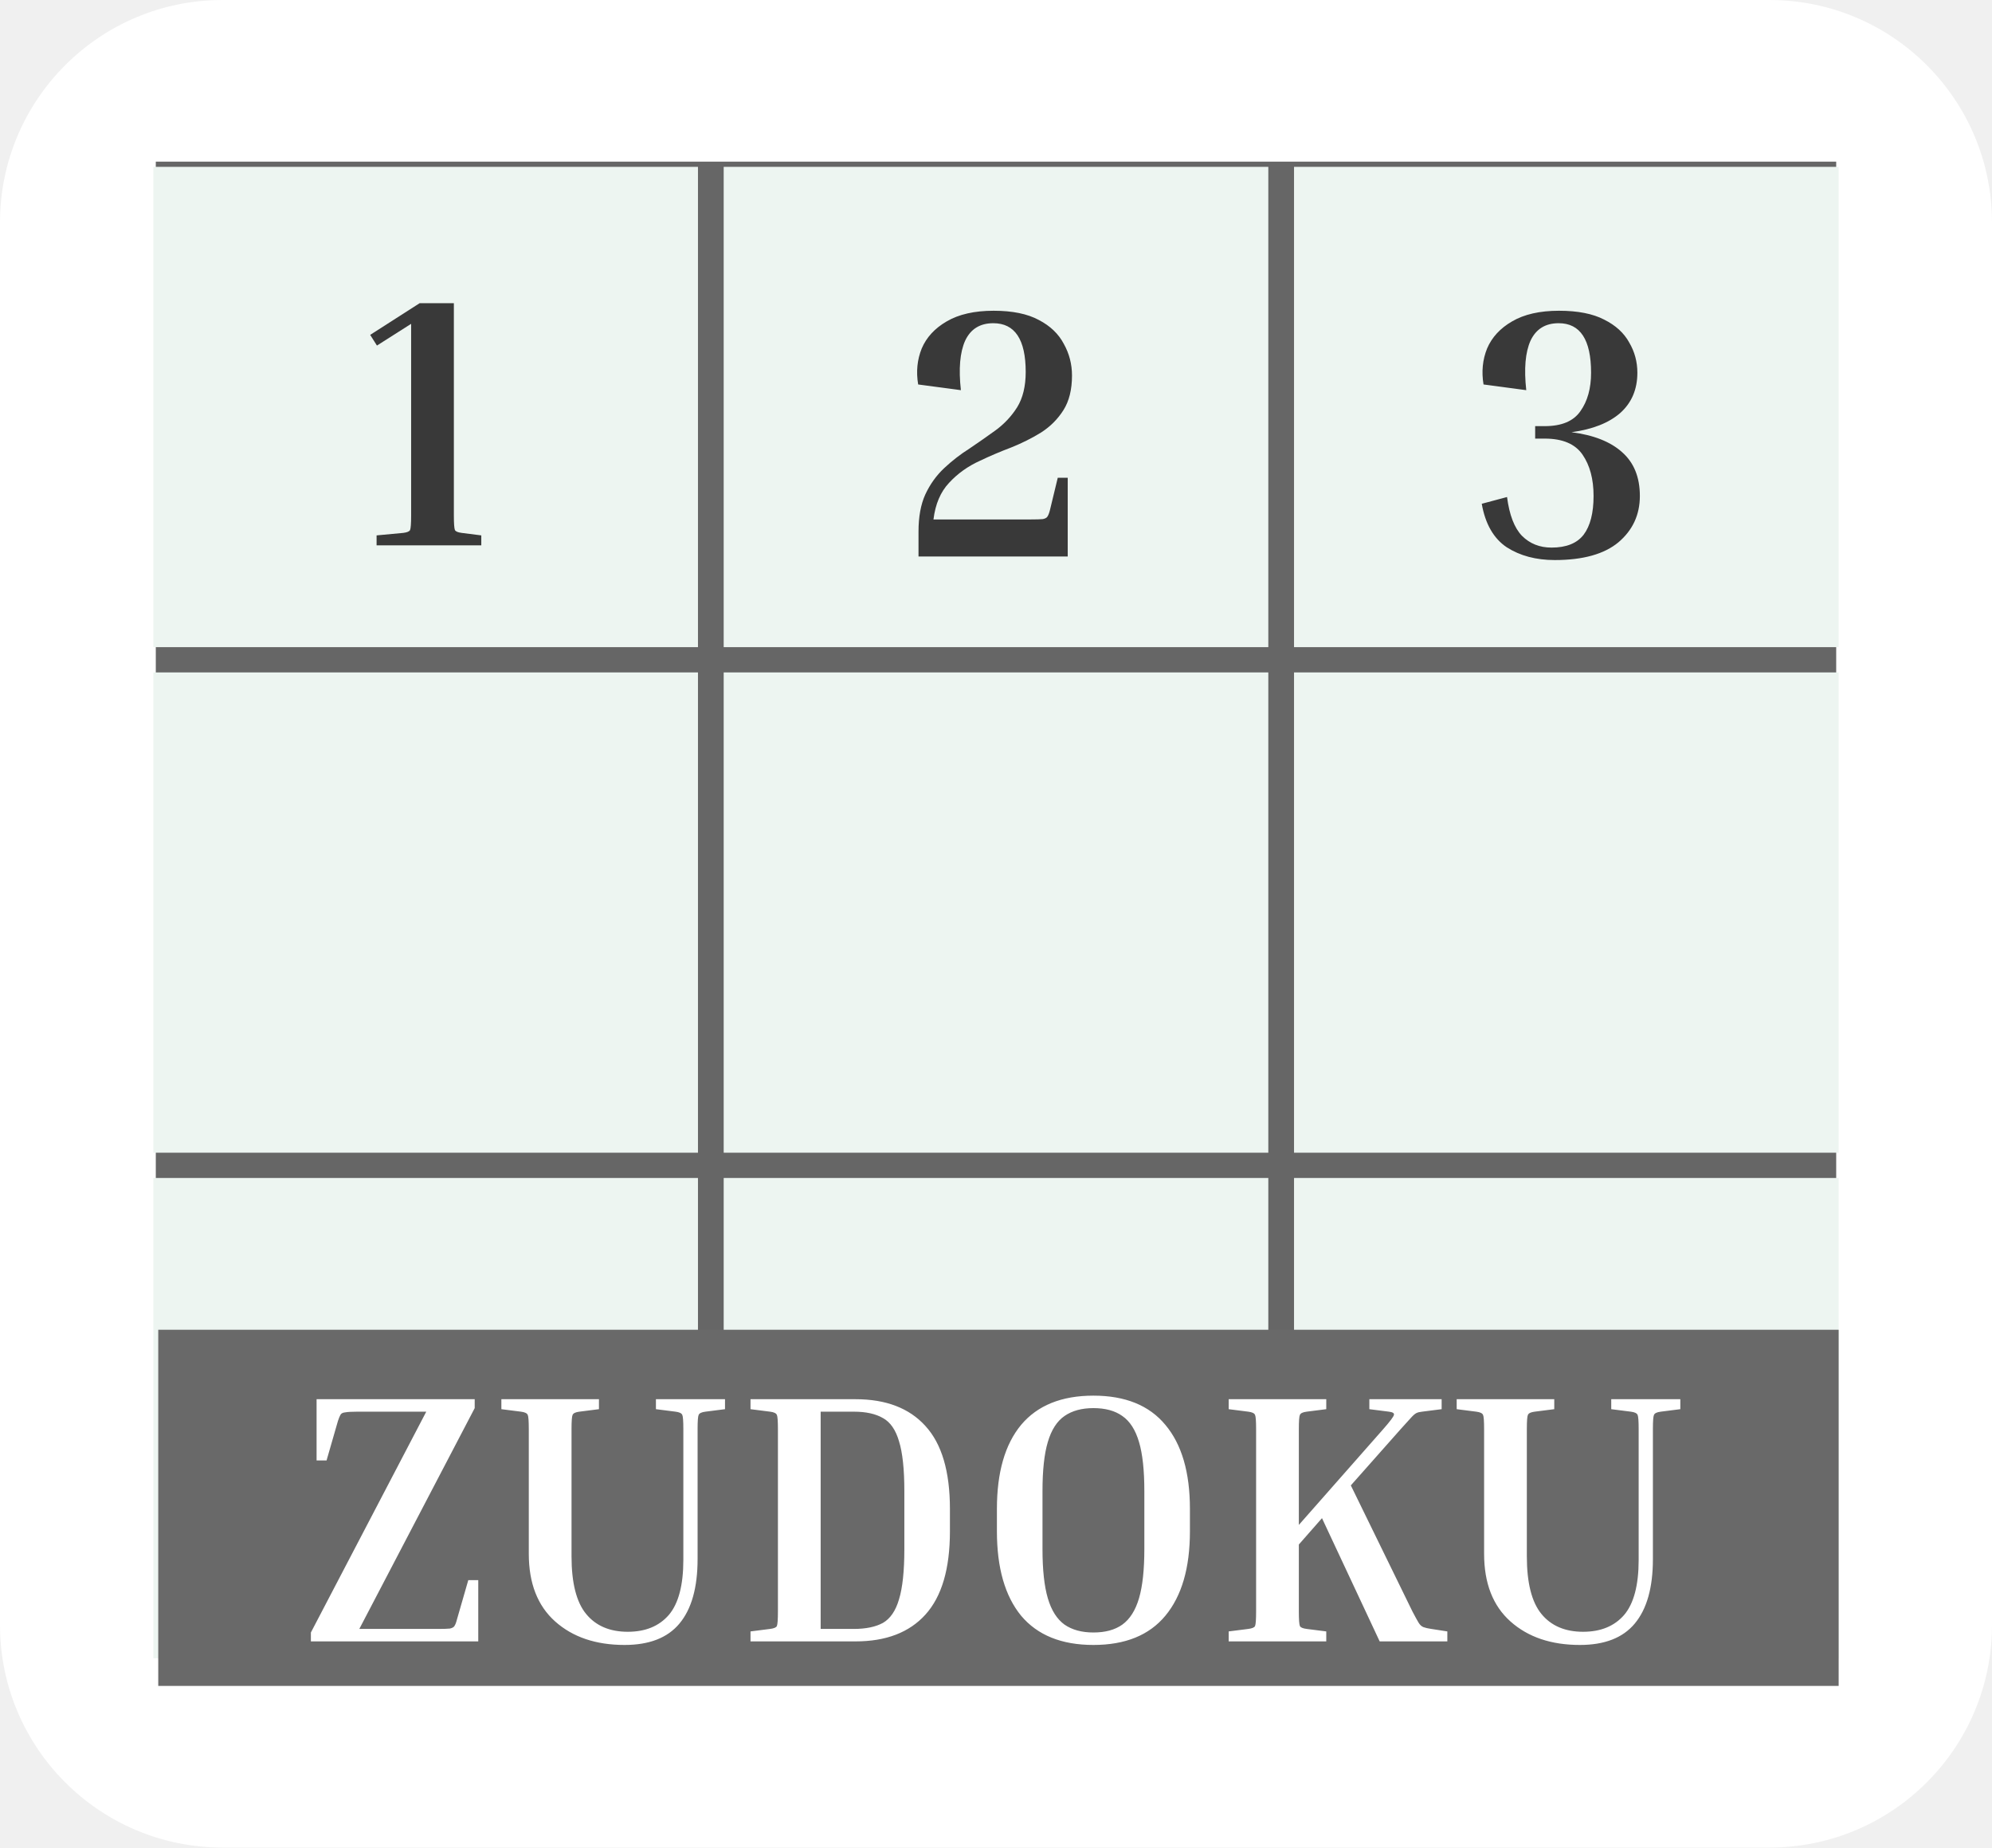
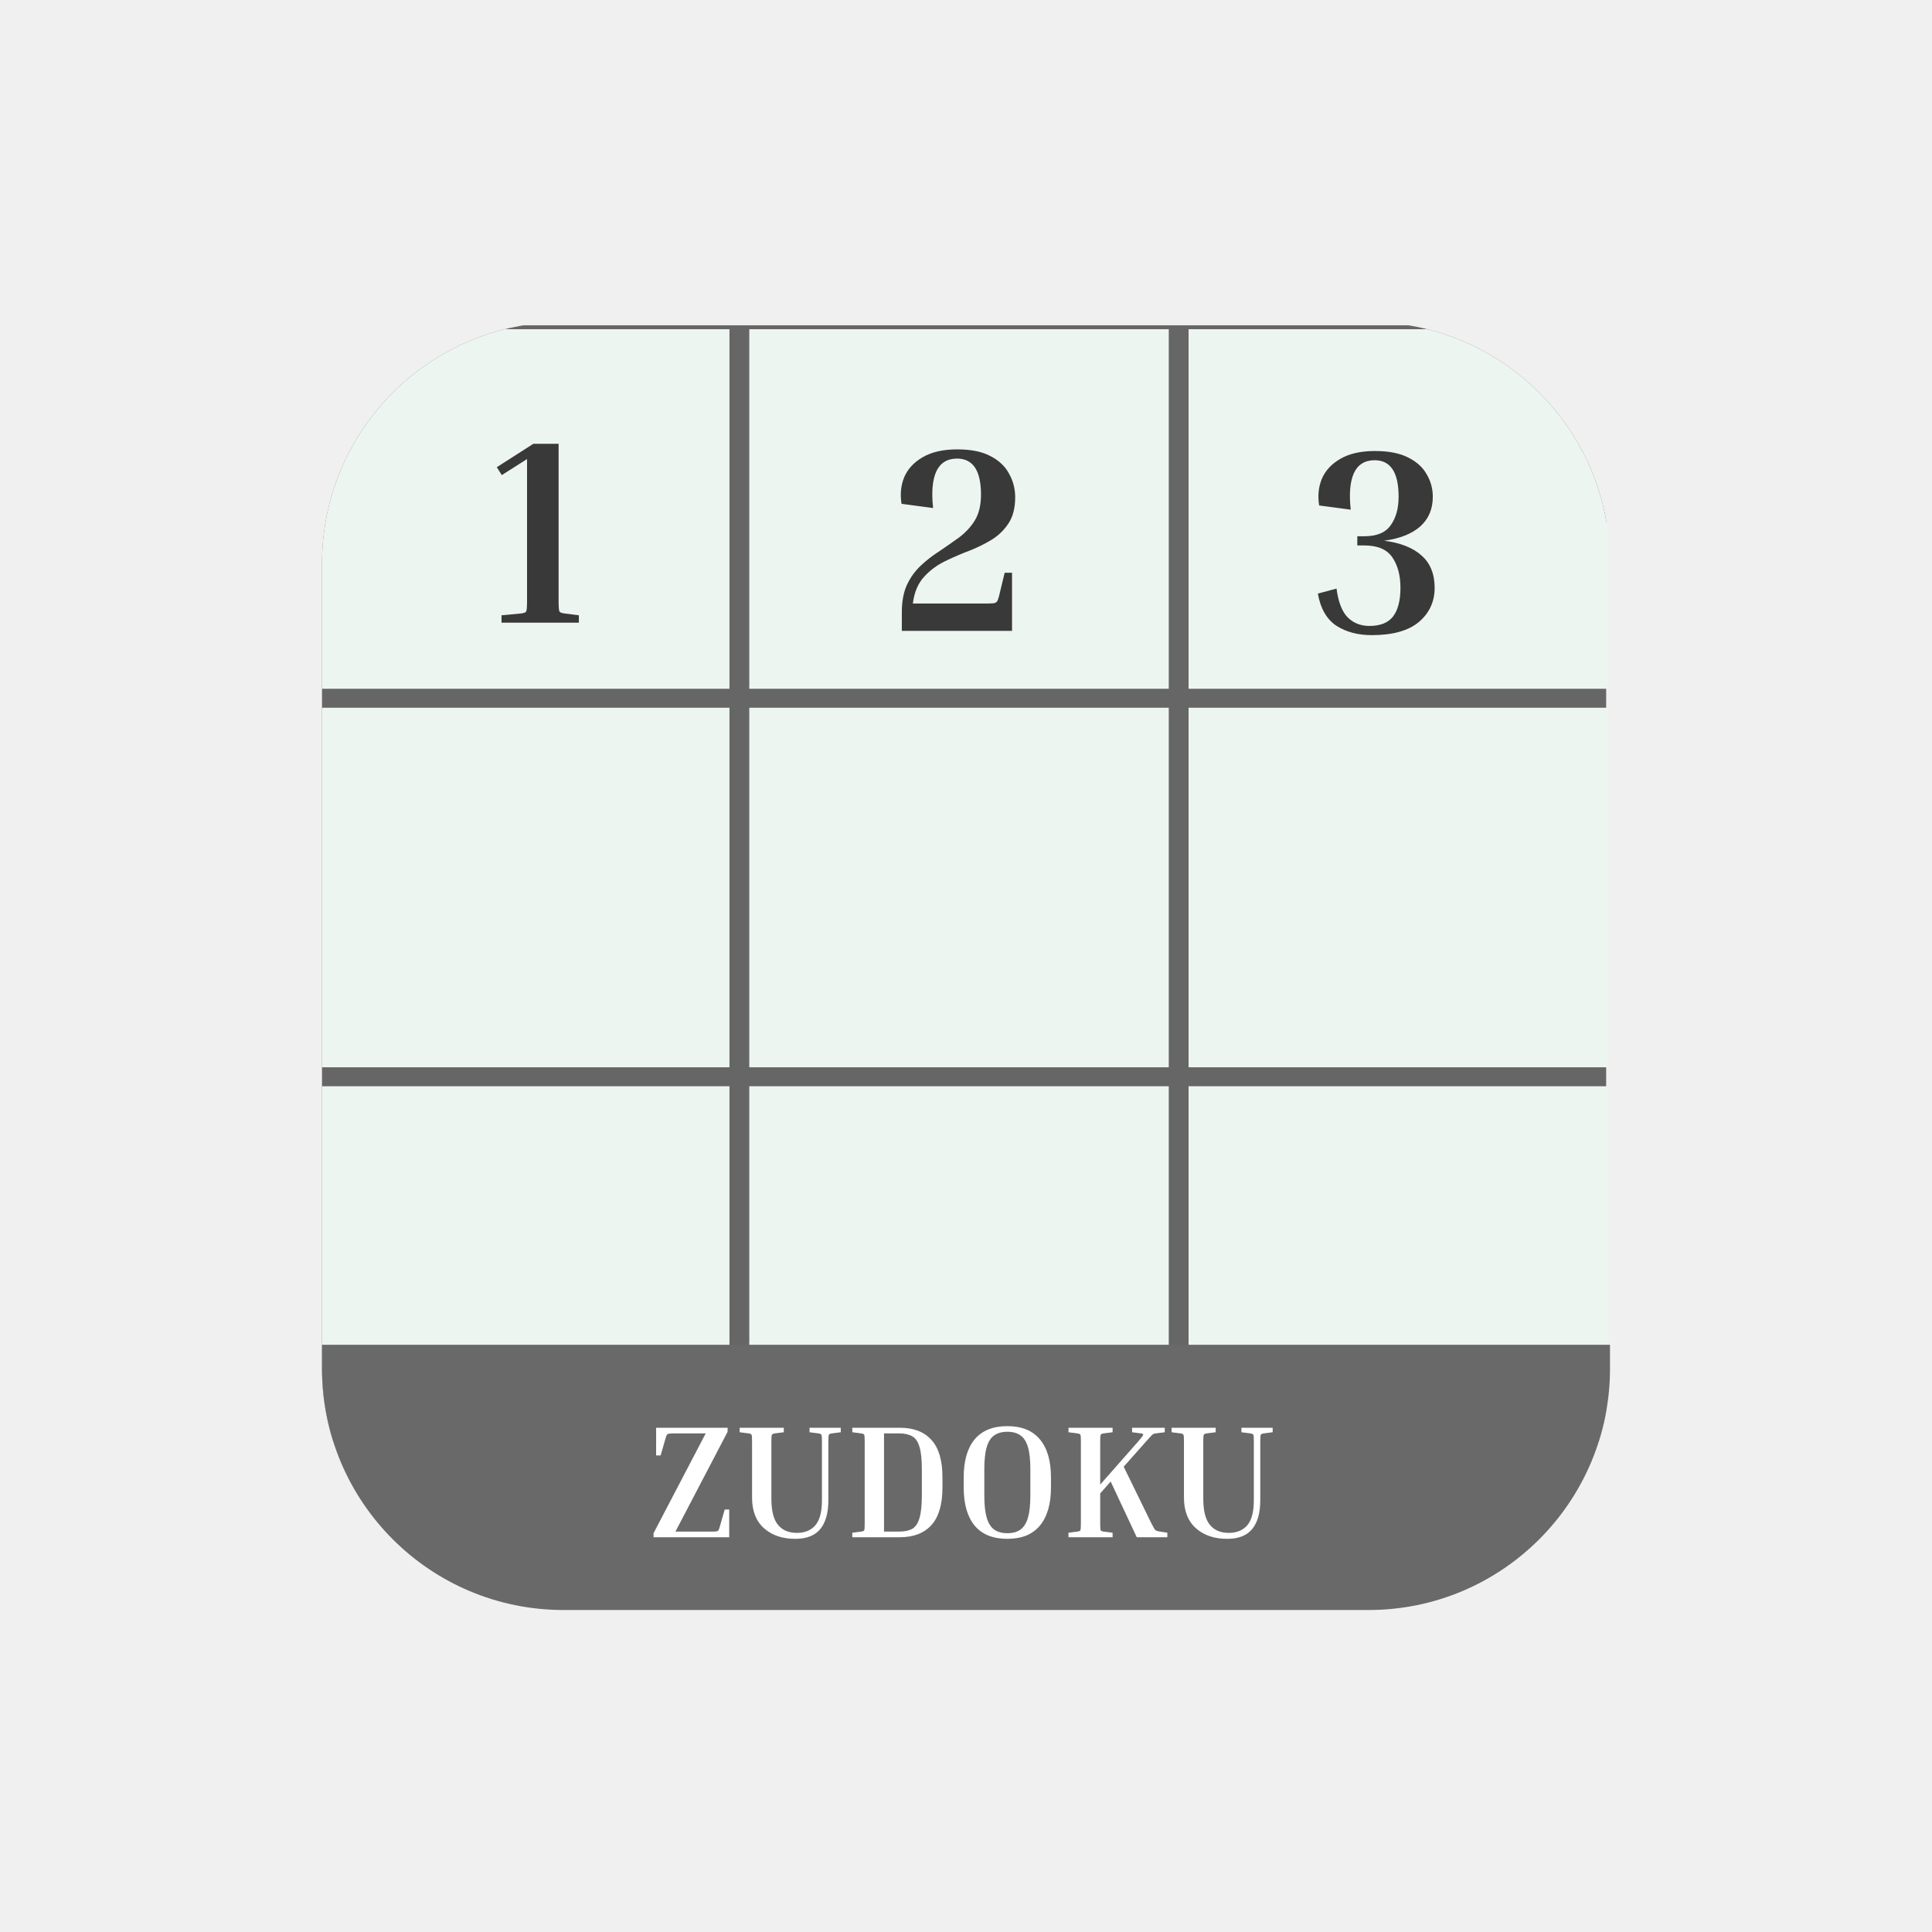
- <svg xmlns="http://www.w3.org/2000/svg" width="179" height="166" viewBox="0 0 179 166" fill="none">
-   <rect width="179" height="166" rx="20" fill="white" />
-   <rect x="14" y="14.523" width="151" height="134" fill="#666666" />
-   <rect x="13.78" y="14.992" width="48.939" height="43.153" fill="#EDF5F1" />
-   <rect x="65.031" y="14.992" width="48.939" height="43.153" fill="#EDF5F1" />
-   <rect x="116.281" y="14.992" width="48.939" height="43.153" fill="#EDF5F1" />
-   <rect x="13.78" y="60.416" width="48.939" height="43.153" fill="#EDF5F1" />
-   <rect x="65.031" y="60.416" width="48.939" height="43.153" fill="#EDF5F1" />
-   <rect x="116.281" y="60.416" width="48.939" height="43.153" fill="#EDF5F1" />
-   <rect x="13.78" y="105.84" width="48.939" height="43.153" fill="#EDF5F1" />
-   <rect x="65.031" y="105.84" width="48.939" height="43.153" fill="#EDF5F1" />
-   <rect x="116.281" y="105.84" width="48.939" height="43.153" fill="#EDF5F1" />
-   <rect width="151" height="32" transform="translate(14.2203 119.477)" fill="#696969" />
-   <path d="M42.08 141.973H42.976V147.477H27.936V146.677L38.304 126.837H32.096C31.606 126.837 31.243 126.858 31.008 126.901C30.795 126.922 30.656 126.997 30.592 127.125C30.528 127.231 30.454 127.413 30.368 127.669L29.344 131.221H28.448V125.717H42.656V126.517L32.288 146.357H39.328C39.84 146.357 40.203 146.346 40.416 146.325C40.63 146.282 40.768 146.207 40.832 146.101C40.918 145.973 40.992 145.781 41.056 145.525L42.08 141.973ZM58.941 126.613V125.717H65.149V126.613L63.389 126.837C63.048 126.879 62.845 126.975 62.781 127.125C62.717 127.253 62.685 127.679 62.685 128.405V140.085C62.685 142.645 62.141 144.575 61.053 145.877C59.986 147.157 58.344 147.797 56.125 147.797C53.544 147.797 51.464 147.093 49.885 145.685C48.306 144.277 47.517 142.25 47.517 139.605V128.405C47.517 127.679 47.485 127.253 47.421 127.125C47.357 126.975 47.154 126.879 46.813 126.837L45.053 126.613V125.717H53.821V126.613L52.061 126.837C51.72 126.879 51.517 126.975 51.453 127.125C51.389 127.253 51.357 127.679 51.357 128.405V139.829C51.357 142.218 51.794 143.946 52.669 145.013C53.544 146.079 54.792 146.613 56.413 146.613C57.992 146.613 59.218 146.111 60.093 145.109C60.968 144.085 61.405 142.431 61.405 140.149V128.405C61.405 127.679 61.373 127.253 61.309 127.125C61.245 126.975 61.042 126.879 60.701 126.837L58.941 126.613ZM67.44 126.613V125.717H76.88C79.611 125.717 81.701 126.517 83.152 128.117C84.624 129.717 85.36 132.202 85.36 135.573V137.589C85.36 140.959 84.624 143.455 83.152 145.077C81.701 146.677 79.611 147.477 76.88 147.477H67.44V146.581L69.2 146.357C69.541 146.314 69.744 146.229 69.808 146.101C69.872 145.951 69.904 145.514 69.904 144.789V128.405C69.904 127.679 69.872 127.253 69.808 127.125C69.744 126.975 69.541 126.879 69.2 126.837L67.44 126.613ZM76.72 126.837H73.744V146.357H76.72C77.808 146.357 78.683 146.175 79.344 145.813C80.005 145.429 80.485 144.725 80.784 143.701C81.104 142.655 81.264 141.151 81.264 139.189V133.973C81.264 132.01 81.104 130.517 80.784 129.493C80.485 128.469 80.005 127.775 79.344 127.413C78.683 127.029 77.808 126.837 76.72 126.837ZM106.926 135.573V137.589C106.926 140.874 106.19 143.402 104.718 145.173C103.268 146.922 101.113 147.797 98.254 147.797C95.396 147.797 93.23 146.922 91.758 145.173C90.308 143.402 89.582 140.874 89.582 137.589V135.573C89.582 132.287 90.308 129.77 91.758 128.021C93.23 126.271 95.396 125.397 98.254 125.397C101.113 125.397 103.268 126.271 104.718 128.021C106.19 129.77 106.926 132.287 106.926 135.573ZM102.83 133.973C102.83 132.095 102.67 130.623 102.35 129.557C102.03 128.469 101.529 127.69 100.846 127.221C100.185 126.751 99.321 126.517 98.254 126.517C97.209 126.517 96.345 126.751 95.662 127.221C94.98 127.69 94.478 128.469 94.158 129.557C93.838 130.623 93.678 132.095 93.678 133.973V139.189C93.678 141.045 93.838 142.517 94.158 143.605C94.478 144.693 94.98 145.482 95.662 145.973C96.345 146.442 97.209 146.677 98.254 146.677C99.321 146.677 100.185 146.442 100.846 145.973C101.529 145.482 102.03 144.693 102.35 143.605C102.67 142.517 102.83 141.045 102.83 139.189V133.973ZM110.409 126.613V125.717H119.177V126.613L117.417 126.837C117.076 126.879 116.873 126.975 116.809 127.125C116.745 127.253 116.713 127.679 116.713 128.405V137.013L124.297 128.405C124.916 127.701 125.236 127.274 125.257 127.125C125.3 126.975 125.15 126.879 124.809 126.837L123.049 126.613V125.717H129.545V126.613L127.785 126.837C127.572 126.858 127.401 126.901 127.273 126.965C127.145 127.029 126.985 127.167 126.793 127.381C126.601 127.594 126.292 127.935 125.865 128.405L121.385 133.461L126.921 144.789C127.156 145.237 127.337 145.567 127.465 145.781C127.593 145.994 127.742 146.133 127.913 146.197C128.084 146.261 128.318 146.314 128.617 146.357L130.057 146.581V147.477H123.977L118.793 136.405L116.713 138.773V144.789C116.713 145.514 116.745 145.951 116.809 146.101C116.873 146.229 117.076 146.314 117.417 146.357L119.177 146.581V147.477H110.409V146.581L112.169 146.357C112.51 146.314 112.713 146.229 112.777 146.101C112.841 145.951 112.873 145.514 112.873 144.789V128.405C112.873 127.679 112.841 127.253 112.777 127.125C112.713 126.975 112.51 126.879 112.169 126.837L110.409 126.613ZM144.785 126.613V125.717H150.993V126.613L149.233 126.837C148.892 126.879 148.689 126.975 148.625 127.125C148.561 127.253 148.529 127.679 148.529 128.405V140.085C148.529 142.645 147.985 144.575 146.897 145.877C145.83 147.157 144.188 147.797 141.969 147.797C139.388 147.797 137.308 147.093 135.729 145.685C134.15 144.277 133.361 142.25 133.361 139.605V128.405C133.361 127.679 133.329 127.253 133.265 127.125C133.201 126.975 132.998 126.879 132.657 126.837L130.897 126.613V125.717H139.665V126.613L137.905 126.837C137.564 126.879 137.361 126.975 137.297 127.125C137.233 127.253 137.201 127.679 137.201 128.405V139.829C137.201 142.218 137.638 143.946 138.513 145.013C139.388 146.079 140.636 146.613 142.257 146.613C143.836 146.613 145.062 146.111 145.937 145.109C146.812 144.085 147.249 142.431 147.249 140.149V128.405C147.249 127.679 147.217 127.253 147.153 127.125C147.089 126.975 146.886 126.879 146.545 126.837L144.785 126.613Z" fill="white" />
-   <path d="M33.264 30.088L37.712 27.24H40.784V46.312C40.784 47.037 40.816 47.475 40.88 47.624C40.944 47.752 41.147 47.837 41.488 47.88L43.248 48.104V49H33.84V48.104L36.24 47.88C36.582 47.837 36.784 47.752 36.848 47.624C36.912 47.475 36.944 47.037 36.944 46.312V29.096L33.872 31.048L33.264 30.088Z" fill="#393939" />
-   <path d="M95.049 42.928H95.945V50H82.537V47.76C82.537 46.437 82.739 45.328 83.145 44.432C83.571 43.515 84.137 42.725 84.841 42.064C85.545 41.403 86.302 40.816 87.113 40.304C87.902 39.771 88.681 39.227 89.449 38.672C90.238 38.096 90.889 37.403 91.401 36.592C91.913 35.76 92.169 34.704 92.169 33.424C92.169 30.501 91.198 29.04 89.257 29.04C88.062 29.04 87.219 29.563 86.729 30.608C86.259 31.653 86.131 33.136 86.345 35.056L82.505 34.544C82.313 33.392 82.419 32.315 82.825 31.312C83.251 30.309 83.998 29.499 85.065 28.88C86.153 28.24 87.561 27.92 89.289 27.92C90.974 27.92 92.329 28.197 93.353 28.752C94.377 29.285 95.123 30 95.593 30.896C96.083 31.771 96.329 32.72 96.329 33.744C96.329 35.003 96.073 36.037 95.561 36.848C95.049 37.659 94.377 38.331 93.545 38.864C92.713 39.376 91.817 39.824 90.857 40.208C89.897 40.571 88.969 40.965 88.073 41.392C86.985 41.883 86.057 42.544 85.289 43.376C84.521 44.187 84.051 45.285 83.881 46.672H92.617C93.129 46.672 93.491 46.661 93.705 46.64C93.918 46.597 94.057 46.523 94.121 46.416C94.206 46.288 94.281 46.096 94.345 45.84L95.049 42.928Z" fill="#393939" />
-   <path d="M138.813 39.408H137.949V38.288H138.813C140.328 38.288 141.394 37.84 142.013 36.944C142.653 36.048 142.973 34.896 142.973 33.488C142.973 30.523 142.002 29.04 140.061 29.04C138.866 29.04 138.024 29.563 137.533 30.608C137.064 31.653 136.936 33.136 137.149 35.056L133.309 34.544C133.117 33.392 133.224 32.315 133.629 31.312C134.056 30.309 134.802 29.499 135.869 28.88C136.957 28.24 138.365 27.92 140.093 27.92C141.778 27.92 143.133 28.187 144.157 28.72C145.181 29.232 145.928 29.915 146.397 30.768C146.888 31.6 147.133 32.507 147.133 33.488C147.133 34.981 146.621 36.187 145.597 37.104C144.573 38 143.112 38.576 141.213 38.832C143.197 39.088 144.712 39.685 145.757 40.624C146.824 41.563 147.357 42.875 147.357 44.56C147.357 46.245 146.717 47.632 145.437 48.72C144.157 49.787 142.248 50.32 139.709 50.32C138.024 50.32 136.584 49.936 135.389 49.168C134.216 48.379 133.469 47.077 133.149 45.264L135.421 44.656C135.634 46.277 136.082 47.44 136.765 48.144C137.469 48.848 138.354 49.2 139.421 49.2C140.744 49.2 141.704 48.816 142.301 48.048C142.898 47.259 143.197 46.096 143.197 44.56C143.197 43.045 142.866 41.808 142.205 40.848C141.544 39.888 140.413 39.408 138.813 39.408Z" fill="#393939" />
+ <svg xmlns="http://www.w3.org/2000/svg" width="196" height="196" viewBox="0 0 196 196" fill="none">
+   <g clip-path="url(#clip0_7_2)">
+     <rect x="31.639" y="33" width="131.304" height="113.283" fill="#666666" />
+     <rect x="31.448" y="33.396" width="42.556" height="36.481" fill="#EDF5F1" />
+     <rect x="76.014" y="33.396" width="42.556" height="36.481" fill="#EDF5F1" />
+     <rect x="120.58" y="33.396" width="42.556" height="36.481" fill="#EDF5F1" />
+     <rect x="31.448" y="71.797" width="42.556" height="36.481" fill="#EDF5F1" />
+     <rect x="76.014" y="71.797" width="42.556" height="36.481" fill="#EDF5F1" />
+     <rect x="120.58" y="71.797" width="42.556" height="36.481" fill="#EDF5F1" />
+     <rect x="31.448" y="110.198" width="42.556" height="36.481" fill="#EDF5F1" />
+     <rect x="76.014" y="110.198" width="42.556" height="36.481" fill="#EDF5F1" />
+     <rect x="120.58" y="110.198" width="42.556" height="36.481" fill="#EDF5F1" />
+     <rect width="131.304" height="27.053" transform="translate(32.029 136.424)" fill="#696969" />
+     <path d="M73.521 153.141H73.978V155.951H66.302V155.542L71.594 145.416H68.425C68.175 145.416 67.99 145.427 67.87 145.448C67.761 145.459 67.69 145.497 67.657 145.563C67.625 145.617 67.587 145.71 67.543 145.84L67.02 147.653H66.563V144.844H73.815V145.252L68.523 155.379H72.117C72.378 155.379 72.563 155.374 72.672 155.363C72.781 155.341 72.852 155.303 72.884 155.248C72.928 155.183 72.966 155.085 72.999 154.954L73.521 153.141ZM82.127 145.301V144.844H85.296V145.301L84.397 145.416C84.223 145.438 84.12 145.487 84.087 145.563C84.055 145.628 84.038 145.846 84.038 146.216V152.178C84.038 153.484 83.76 154.47 83.205 155.134C82.661 155.787 81.822 156.114 80.69 156.114C79.372 156.114 78.311 155.755 77.505 155.036C76.699 154.317 76.296 153.283 76.296 151.933V146.216C76.296 145.846 76.28 145.628 76.247 145.563C76.215 145.487 76.111 145.438 75.937 145.416L75.038 145.301V144.844H79.514V145.301L78.615 145.416C78.441 145.438 78.338 145.487 78.305 145.563C78.272 145.628 78.256 145.846 78.256 146.216V152.047C78.256 153.267 78.479 154.149 78.926 154.693C79.372 155.238 80.009 155.51 80.837 155.51C81.643 155.51 82.269 155.254 82.715 154.742C83.162 154.219 83.385 153.376 83.385 152.21V146.216C83.385 145.846 83.368 145.628 83.336 145.563C83.303 145.487 83.2 145.438 83.025 145.416L82.127 145.301ZM86.465 145.301V144.844H91.284C92.677 144.844 93.744 145.252 94.485 146.069C95.236 146.886 95.612 148.154 95.612 149.875V150.904C95.612 152.624 95.236 153.898 94.485 154.726C93.744 155.542 92.677 155.951 91.284 155.951H86.465V155.493L87.364 155.379C87.538 155.357 87.641 155.314 87.674 155.248C87.707 155.172 87.723 154.949 87.723 154.579V146.216C87.723 145.846 87.707 145.628 87.674 145.563C87.641 145.487 87.538 145.438 87.364 145.416L86.465 145.301ZM91.202 145.416H89.683V155.379H91.202C91.757 155.379 92.204 155.287 92.541 155.101C92.879 154.905 93.124 154.546 93.276 154.023C93.439 153.49 93.521 152.722 93.521 151.72V149.058C93.521 148.056 93.439 147.294 93.276 146.771C93.124 146.249 92.879 145.895 92.541 145.71C92.204 145.514 91.757 145.416 91.202 145.416ZM106.62 149.875V150.904C106.62 152.581 106.244 153.871 105.493 154.775C104.752 155.668 103.652 156.114 102.193 156.114C100.734 156.114 99.629 155.668 98.878 154.775C98.137 153.871 97.767 152.581 97.767 150.904V149.875C97.767 148.198 98.137 146.913 98.878 146.02C99.629 145.127 100.734 144.681 102.193 144.681C103.652 144.681 104.752 145.127 105.493 146.02C106.244 146.913 106.62 148.198 106.62 149.875ZM104.529 149.058C104.529 148.1 104.447 147.349 104.284 146.804C104.121 146.249 103.865 145.851 103.516 145.612C103.179 145.372 102.738 145.252 102.193 145.252C101.66 145.252 101.219 145.372 100.87 145.612C100.522 145.851 100.266 146.249 100.103 146.804C99.939 147.349 99.858 148.1 99.858 149.058V151.72C99.858 152.668 99.939 153.419 100.103 153.974C100.266 154.53 100.522 154.933 100.87 155.183C101.219 155.423 101.66 155.542 102.193 155.542C102.738 155.542 103.179 155.423 103.516 155.183C103.865 154.933 104.121 154.53 104.284 153.974C104.447 153.419 104.529 152.668 104.529 151.72V149.058ZM108.397 145.301V144.844H112.872V145.301L111.974 145.416C111.8 145.438 111.696 145.487 111.664 145.563C111.631 145.628 111.615 145.846 111.615 146.216V150.61L115.486 146.216C115.802 145.857 115.965 145.639 115.976 145.563C115.998 145.487 115.921 145.438 115.747 145.416L114.849 145.301V144.844H118.164V145.301L117.266 145.416C117.157 145.427 117.07 145.448 117.005 145.481C116.939 145.514 116.858 145.585 116.76 145.693C116.662 145.802 116.504 145.977 116.286 146.216L113.999 148.797L116.825 154.579C116.945 154.807 117.037 154.976 117.103 155.085C117.168 155.194 117.244 155.265 117.331 155.297C117.419 155.33 117.538 155.357 117.691 155.379L118.426 155.493V155.951H115.322L112.676 150.299L111.615 151.508V154.579C111.615 154.949 111.631 155.172 111.664 155.248C111.696 155.314 111.8 155.357 111.974 155.379L112.872 155.493V155.951H108.397V155.493L109.295 155.379C109.47 155.357 109.573 155.314 109.606 155.248C109.638 155.172 109.655 154.949 109.655 154.579V146.216C109.655 145.846 109.638 145.628 109.606 145.563C109.573 145.487 109.47 145.438 109.295 145.416L108.397 145.301ZM125.943 145.301V144.844H129.112V145.301L128.214 145.416C128.039 145.438 127.936 145.487 127.903 145.563C127.871 145.628 127.854 145.846 127.854 146.216V152.178C127.854 153.484 127.577 154.47 127.021 155.134C126.477 155.787 125.638 156.114 124.506 156.114C123.188 156.114 122.127 155.755 121.321 155.036C120.515 154.317 120.112 153.283 120.112 151.933V146.216C120.112 145.846 120.096 145.628 120.063 145.563C120.031 145.487 119.927 145.438 119.753 145.416L118.855 145.301V144.844H123.33V145.301L122.432 145.416C122.257 145.438 122.154 145.487 122.121 145.563C122.089 145.628 122.072 145.846 122.072 146.216V152.047C122.072 153.267 122.295 154.149 122.742 154.693C123.188 155.238 123.825 155.51 124.653 155.51C125.459 155.51 126.085 155.254 126.531 154.742C126.978 154.219 127.201 153.376 127.201 152.21V146.216C127.201 145.846 127.185 145.628 127.152 145.563C127.119 145.487 127.016 145.438 126.842 145.416L125.943 145.301Z" fill="white" />
+     <path d="M50.399 47.397L54.109 45.022H56.67V60.927C56.67 61.532 56.697 61.897 56.751 62.021C56.804 62.128 56.973 62.199 57.258 62.234L58.725 62.421V63.169H50.88V62.421L52.881 62.234C53.166 62.199 53.335 62.128 53.388 62.021C53.442 61.897 53.468 61.532 53.468 60.927V46.57L50.906 48.198L50.399 47.397Z" fill="#393939" />
+     <path d="M101.923 58.105H102.67V64.002H91.489V62.134C91.489 61.031 91.658 60.106 91.996 59.359C92.352 58.594 92.823 57.936 93.41 57.384C93.997 56.833 94.629 56.344 95.305 55.917C95.963 55.472 96.612 55.018 97.253 54.556C97.911 54.075 98.454 53.497 98.881 52.821C99.308 52.127 99.521 51.247 99.521 50.179C99.521 47.742 98.712 46.523 97.093 46.523C96.096 46.523 95.394 46.959 94.984 47.831C94.593 48.703 94.486 49.939 94.664 51.54L91.462 51.113C91.302 50.153 91.391 49.254 91.729 48.418C92.085 47.582 92.707 46.906 93.597 46.39C94.504 45.856 95.678 45.589 97.119 45.589C98.525 45.589 99.654 45.821 100.508 46.283C101.362 46.728 101.985 47.324 102.376 48.071C102.786 48.8 102.99 49.592 102.99 50.446C102.99 51.496 102.777 52.359 102.35 53.035C101.923 53.711 101.362 54.271 100.668 54.716C99.975 55.143 99.228 55.516 98.427 55.837C97.626 56.139 96.853 56.468 96.105 56.824C95.198 57.233 94.424 57.785 93.784 58.478C93.143 59.154 92.752 60.071 92.609 61.227H99.895C100.322 61.227 100.624 61.218 100.802 61.2C100.98 61.165 101.095 61.102 101.149 61.014C101.22 60.907 101.282 60.747 101.336 60.533L101.923 58.105Z" fill="#393939" />
+     <path d="M138.419 55.336H137.698V54.402H138.419C139.682 54.402 140.571 54.028 141.087 53.281C141.621 52.534 141.888 51.573 141.888 50.399C141.888 47.926 141.078 46.69 139.459 46.69C138.463 46.69 137.76 47.125 137.351 47.997C136.96 48.869 136.853 50.105 137.031 51.706L133.829 51.279C133.669 50.319 133.758 49.42 134.096 48.584C134.451 47.748 135.074 47.072 135.964 46.556C136.871 46.022 138.045 45.755 139.486 45.755C140.891 45.755 142.021 45.978 142.875 46.423C143.729 46.85 144.352 47.419 144.743 48.13C145.152 48.824 145.357 49.58 145.357 50.399C145.357 51.644 144.93 52.649 144.076 53.414C143.222 54.161 142.003 54.642 140.42 54.855C142.075 55.069 143.338 55.567 144.209 56.35C145.099 57.132 145.544 58.227 145.544 59.632C145.544 61.037 145.01 62.194 143.943 63.101C142.875 63.991 141.283 64.435 139.166 64.435C137.76 64.435 136.56 64.115 135.563 63.475C134.585 62.816 133.962 61.731 133.695 60.219L135.59 59.712C135.768 61.064 136.141 62.034 136.711 62.621C137.298 63.208 138.036 63.501 138.926 63.501C140.029 63.501 140.829 63.181 141.327 62.541C141.825 61.882 142.075 60.913 142.075 59.632C142.075 58.369 141.799 57.337 141.247 56.536C140.696 55.736 139.753 55.336 138.419 55.336Z" fill="#393939" />
+   </g>
+   <defs>
+     <clipPath id="clip0_7_2">
+       <rect x="32.667" y="32.667" width="130.667" height="130.667" rx="24.5" fill="white" />
+     </clipPath>
+   </defs>
</svg>
